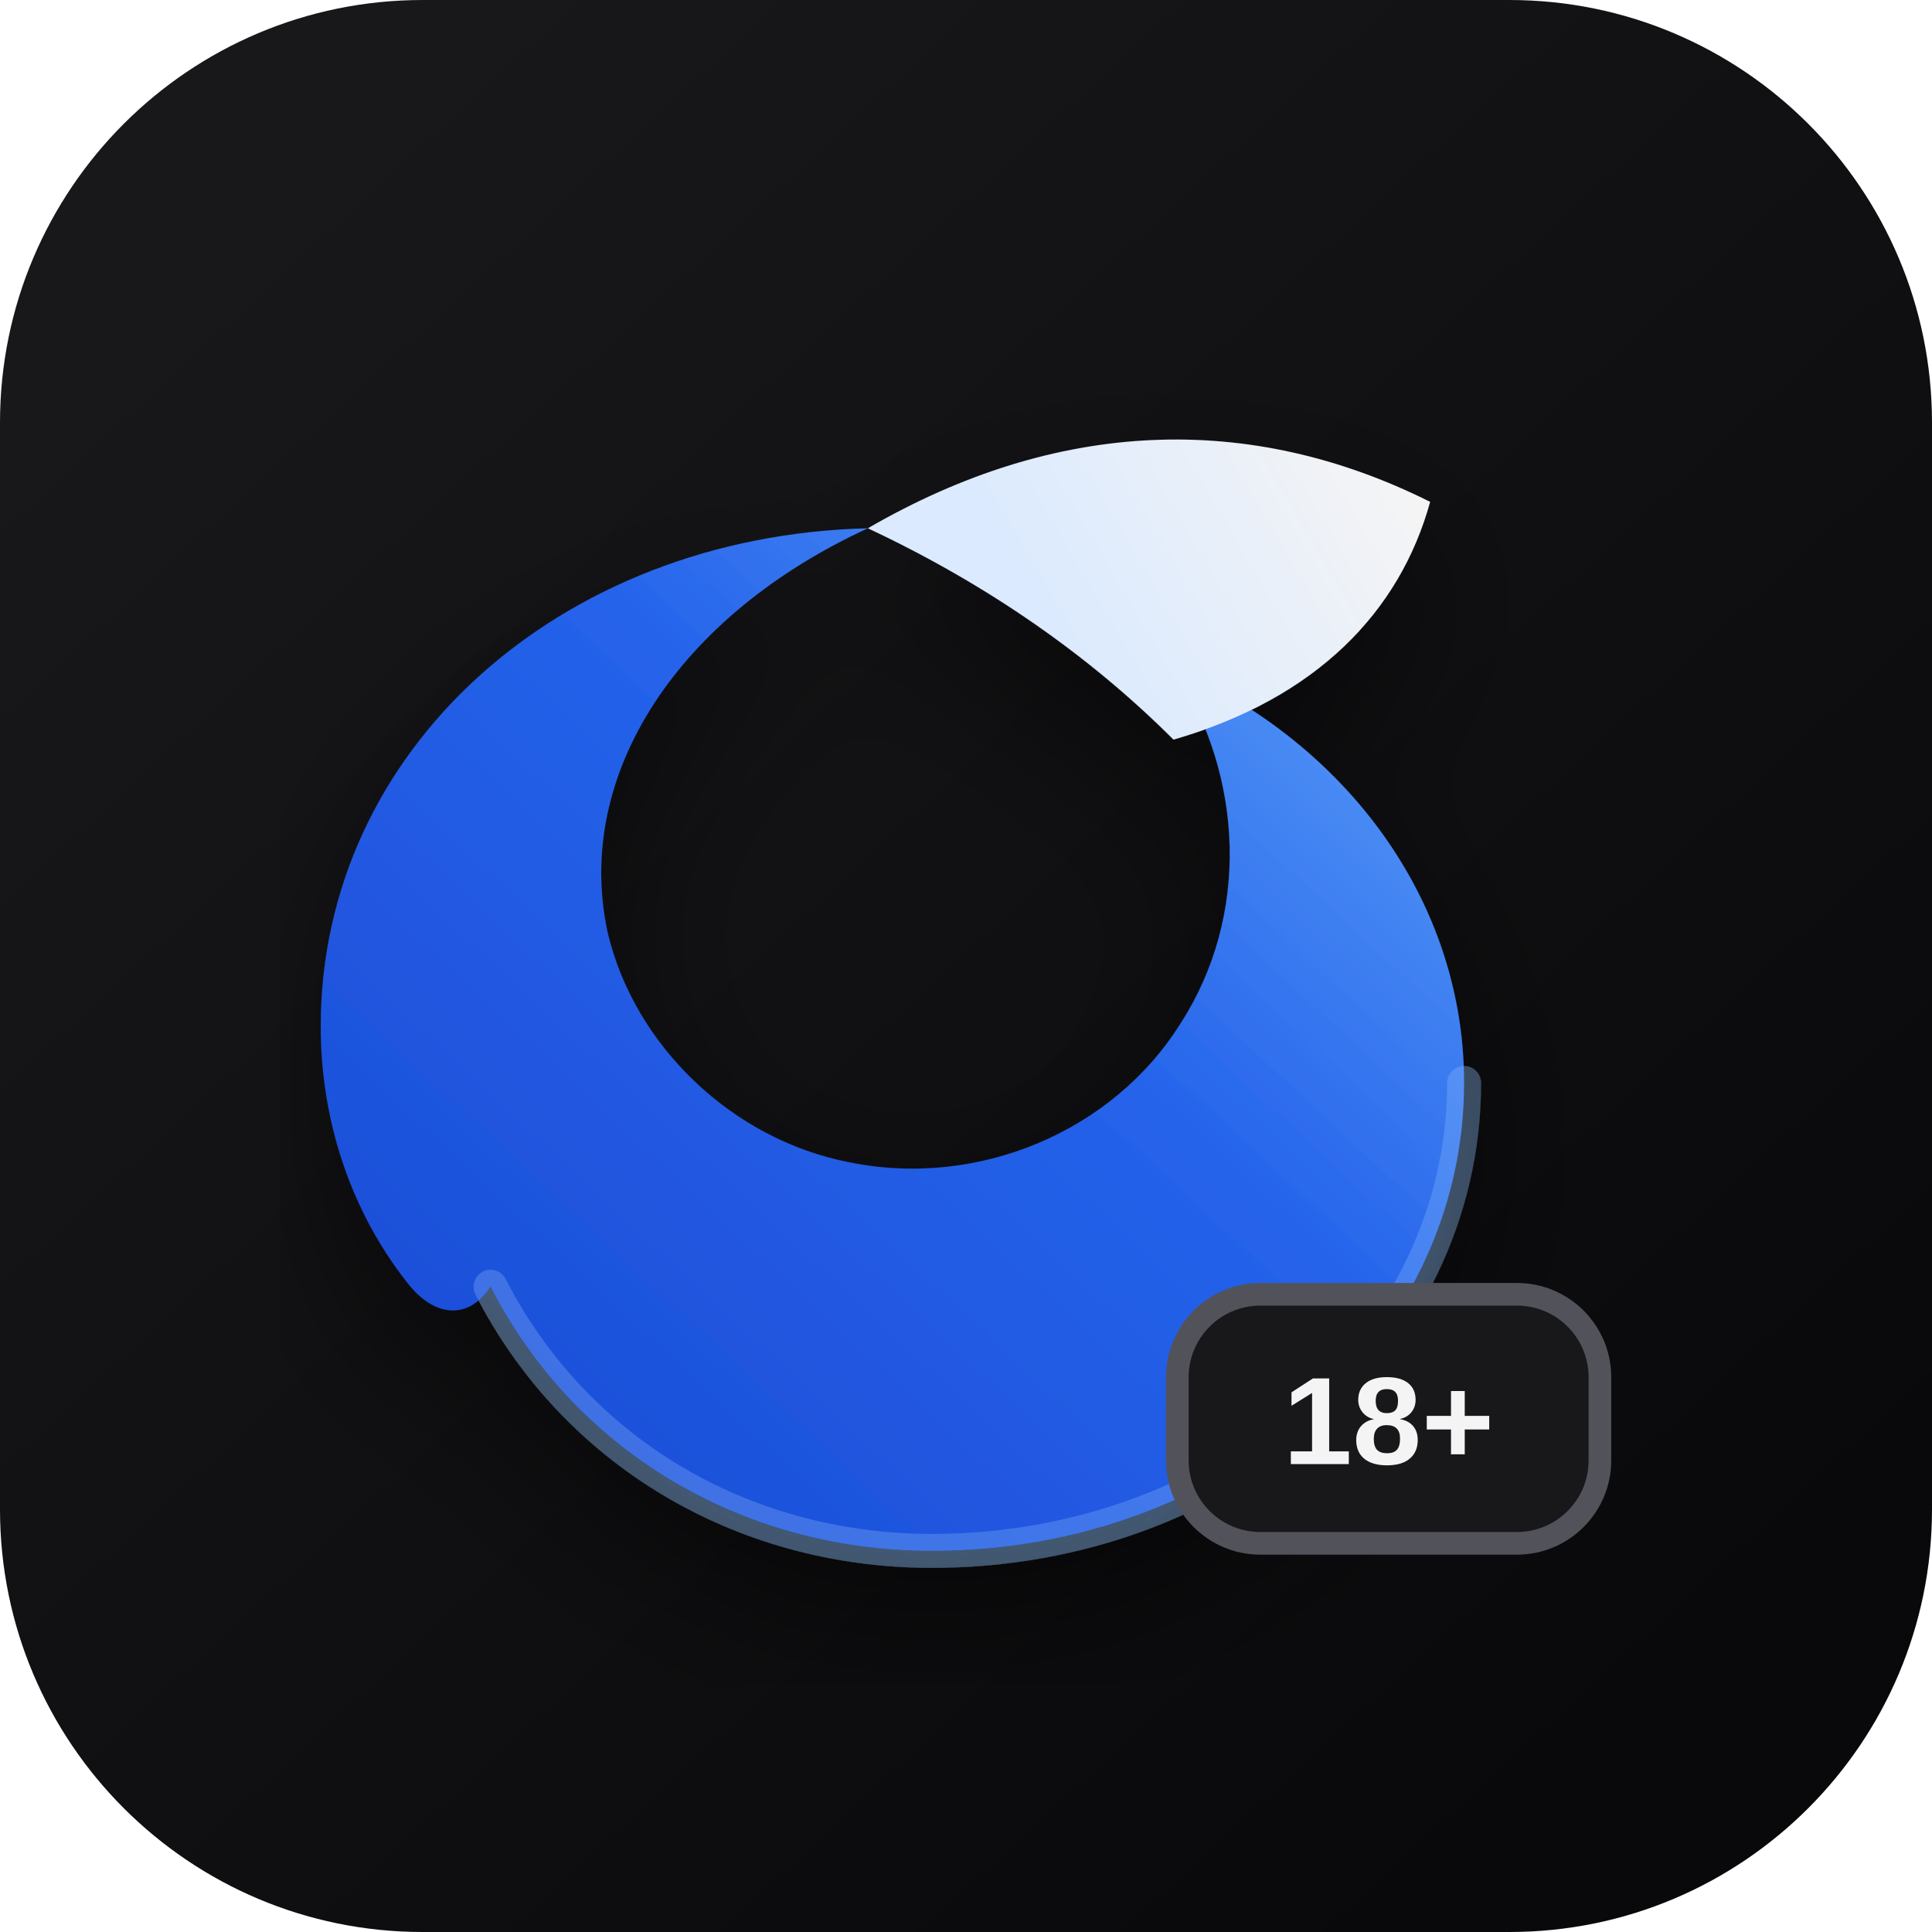
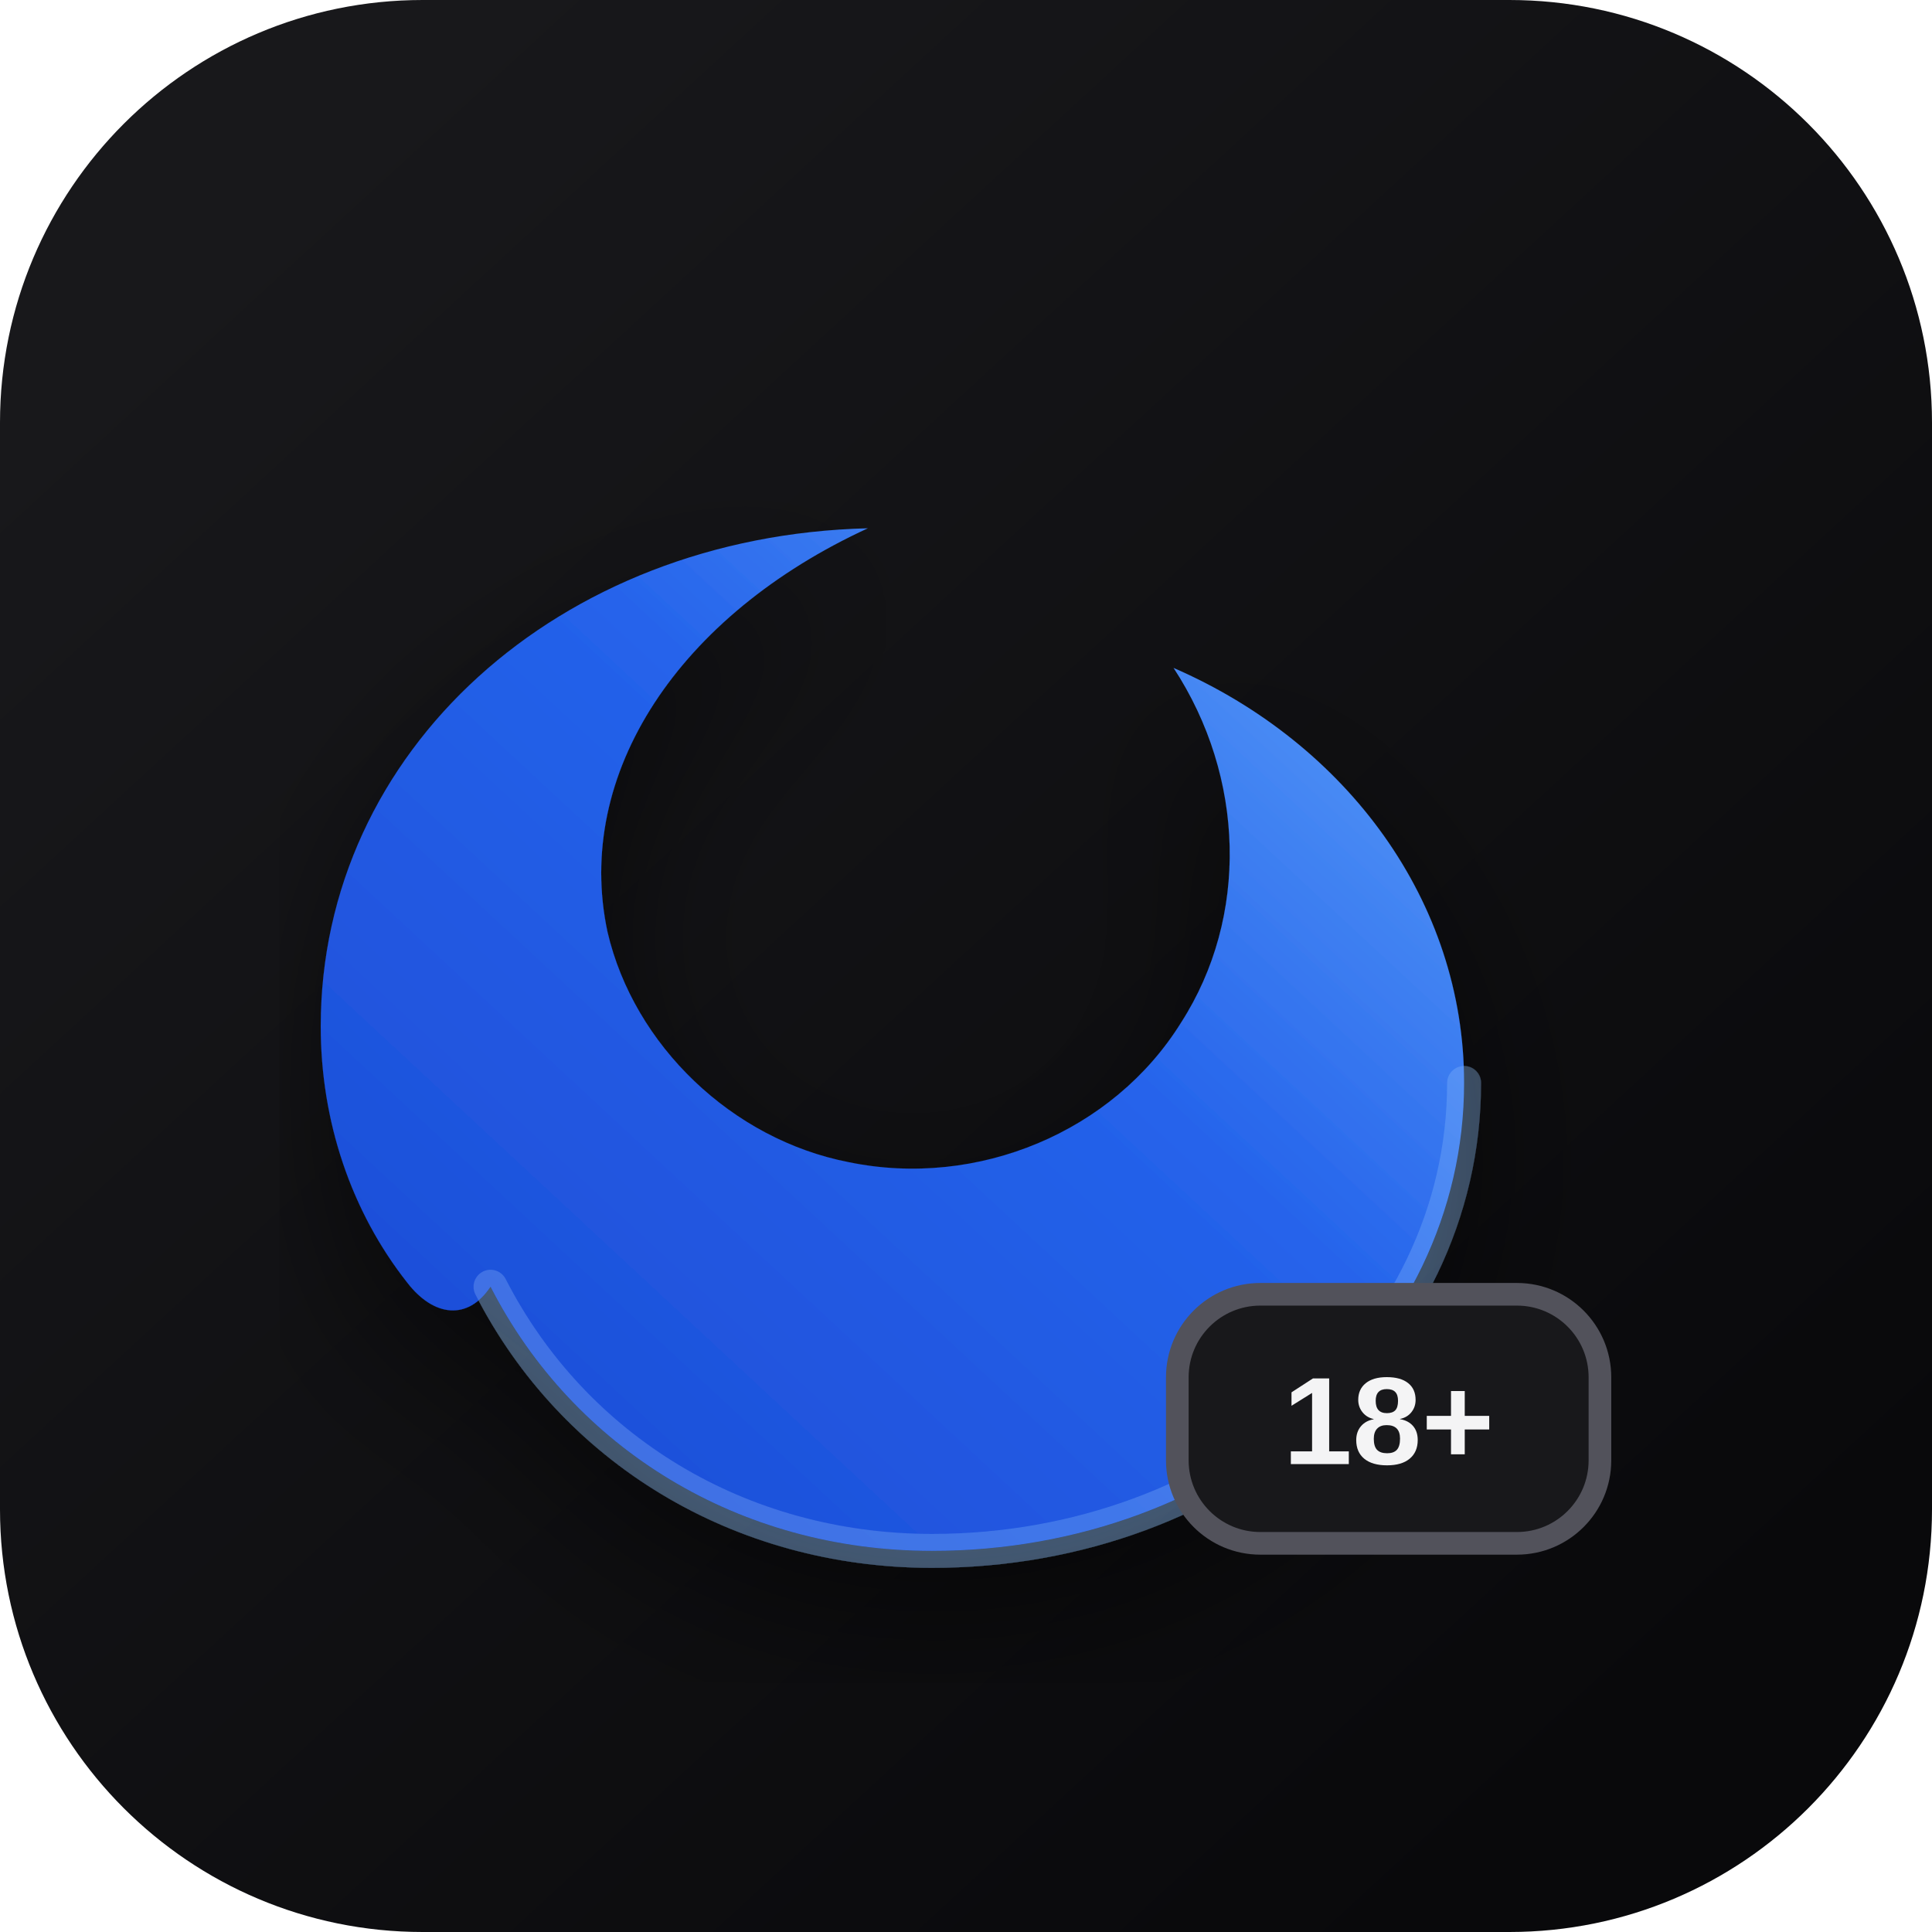
<svg xmlns="http://www.w3.org/2000/svg" width="512" height="512" viewBox="0 0 512 512">
  <defs>
    <linearGradient id="bg" x1="68" y1="54" x2="438" y2="456" gradientUnits="userSpaceOnUse">
      <stop stop-color="#18181B" />
      <stop offset="1" stop-color="#09090B" />
    </linearGradient>
    <linearGradient id="tail" x1="134" y1="383" x2="369" y2="130" gradientUnits="userSpaceOnUse">
      <stop stop-color="#1D4ED8" />
      <stop offset=".53" stop-color="#2563EB" />
      <stop offset="1" stop-color="#60A5FA" />
    </linearGradient>
-     <linearGradient id="tip" x1="284" y1="176" x2="369" y2="126" gradientUnits="userSpaceOnUse">
-       <stop stop-color="#DBEAFE" />
-       <stop offset="1" stop-color="#F4F4F5" />
-     </linearGradient>
    <filter id="shadow" x="74" y="74" width="364" height="372" filterUnits="userSpaceOnUse">
      <feDropShadow dx="0" dy="18" stdDeviation="20" flood-color="#000" flood-opacity=".5" />
    </filter>
  </defs>
  <rect width="512" height="512" rx="112" fill="url(#bg)" />
  <g filter="url(#shadow)">
    <path d="M130 341c22 43 66 70 117 70 78 0 141-55 141-124 0-48-31-90-77-110 19 29 20 66 2 94-18 29-54 44-88 37-31-6-57-31-64-61-9-42 19-84 69-107-82 2-145 59-145 132 0 25 8 49 23 68 7 9 16 10 22 1Z" fill="url(#tail)" />
-     <path d="M230 140c50-29 101-31 149-7-8 29-30 52-68 63-22-22-49-41-81-56Z" fill="url(#tip)" />
    <path d="M130 341c22 43 66 70 117 70 78 0 141-55 141-124" fill="none" stroke="#93C5FD" stroke-opacity=".28" stroke-width="9" stroke-linecap="round" />
  </g>
  <g transform="translate(312 343)">
    <rect width="112" height="66" rx="22" fill="#18181B" stroke="#52525B" stroke-width="6" />
    <text x="56" y="45" text-anchor="middle" fill="#F4F4F5" font-family="Arial, sans-serif" font-size="33" font-weight="800">18+</text>
  </g>
</svg>
